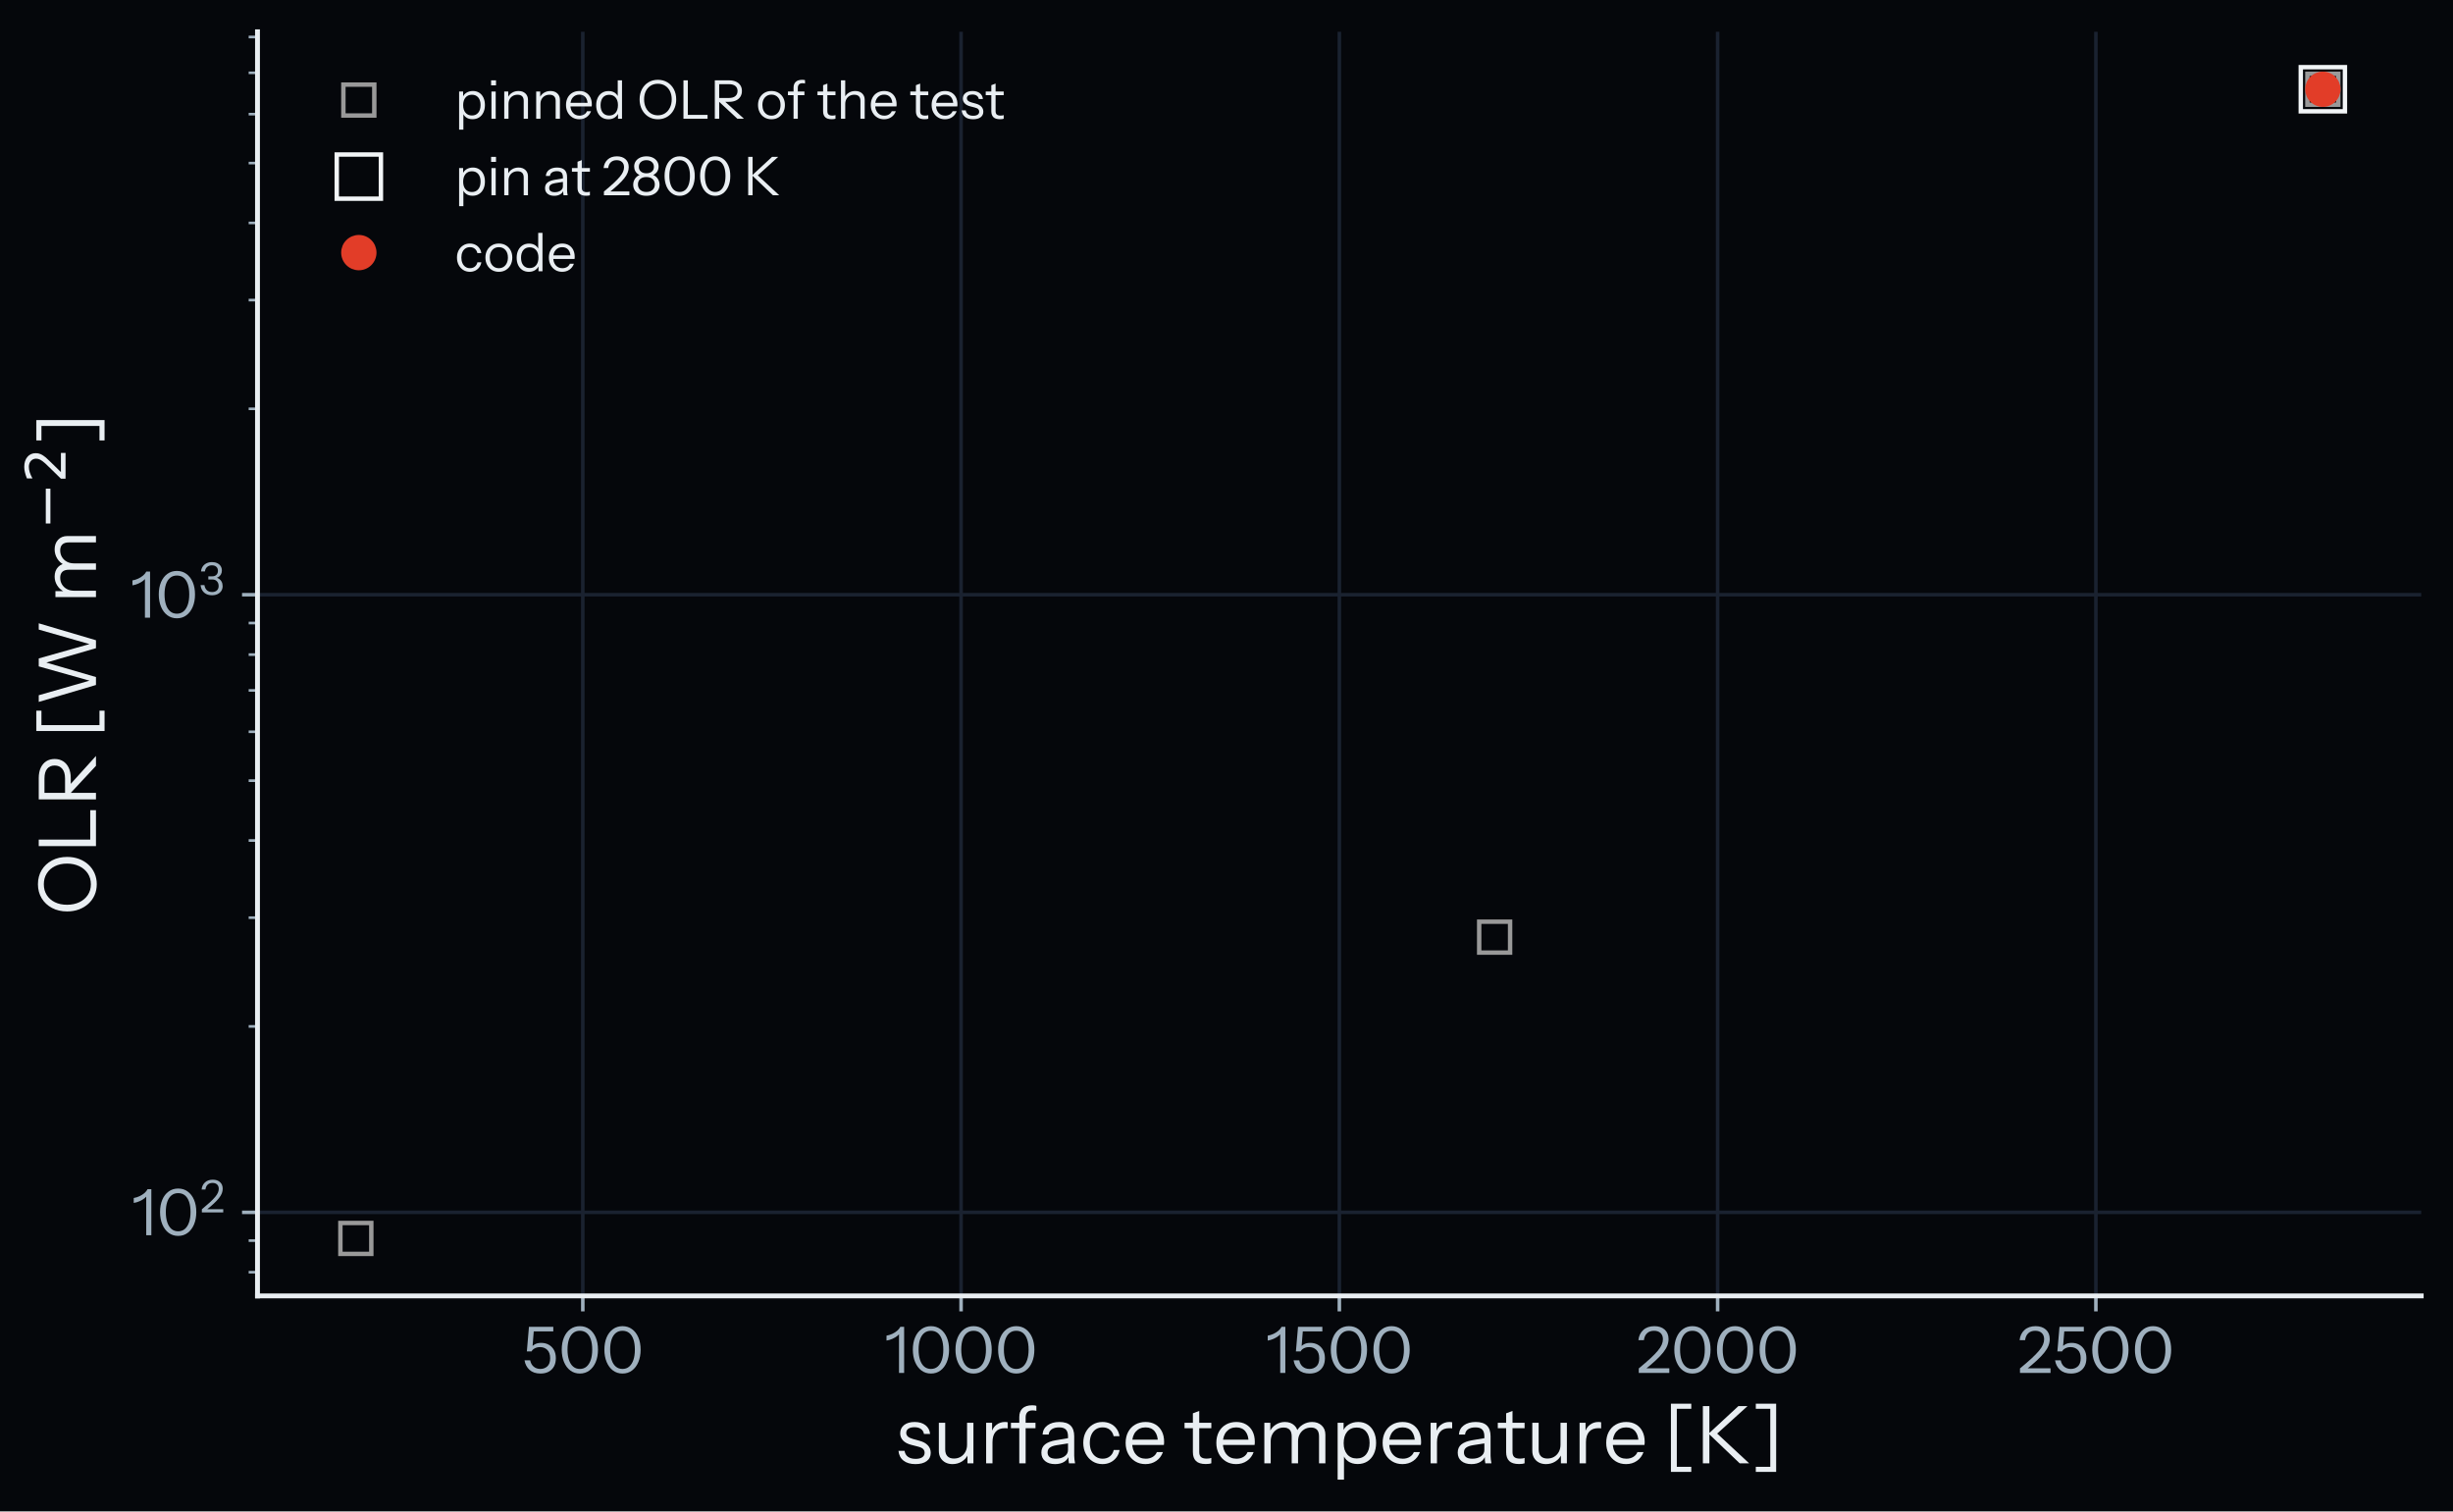
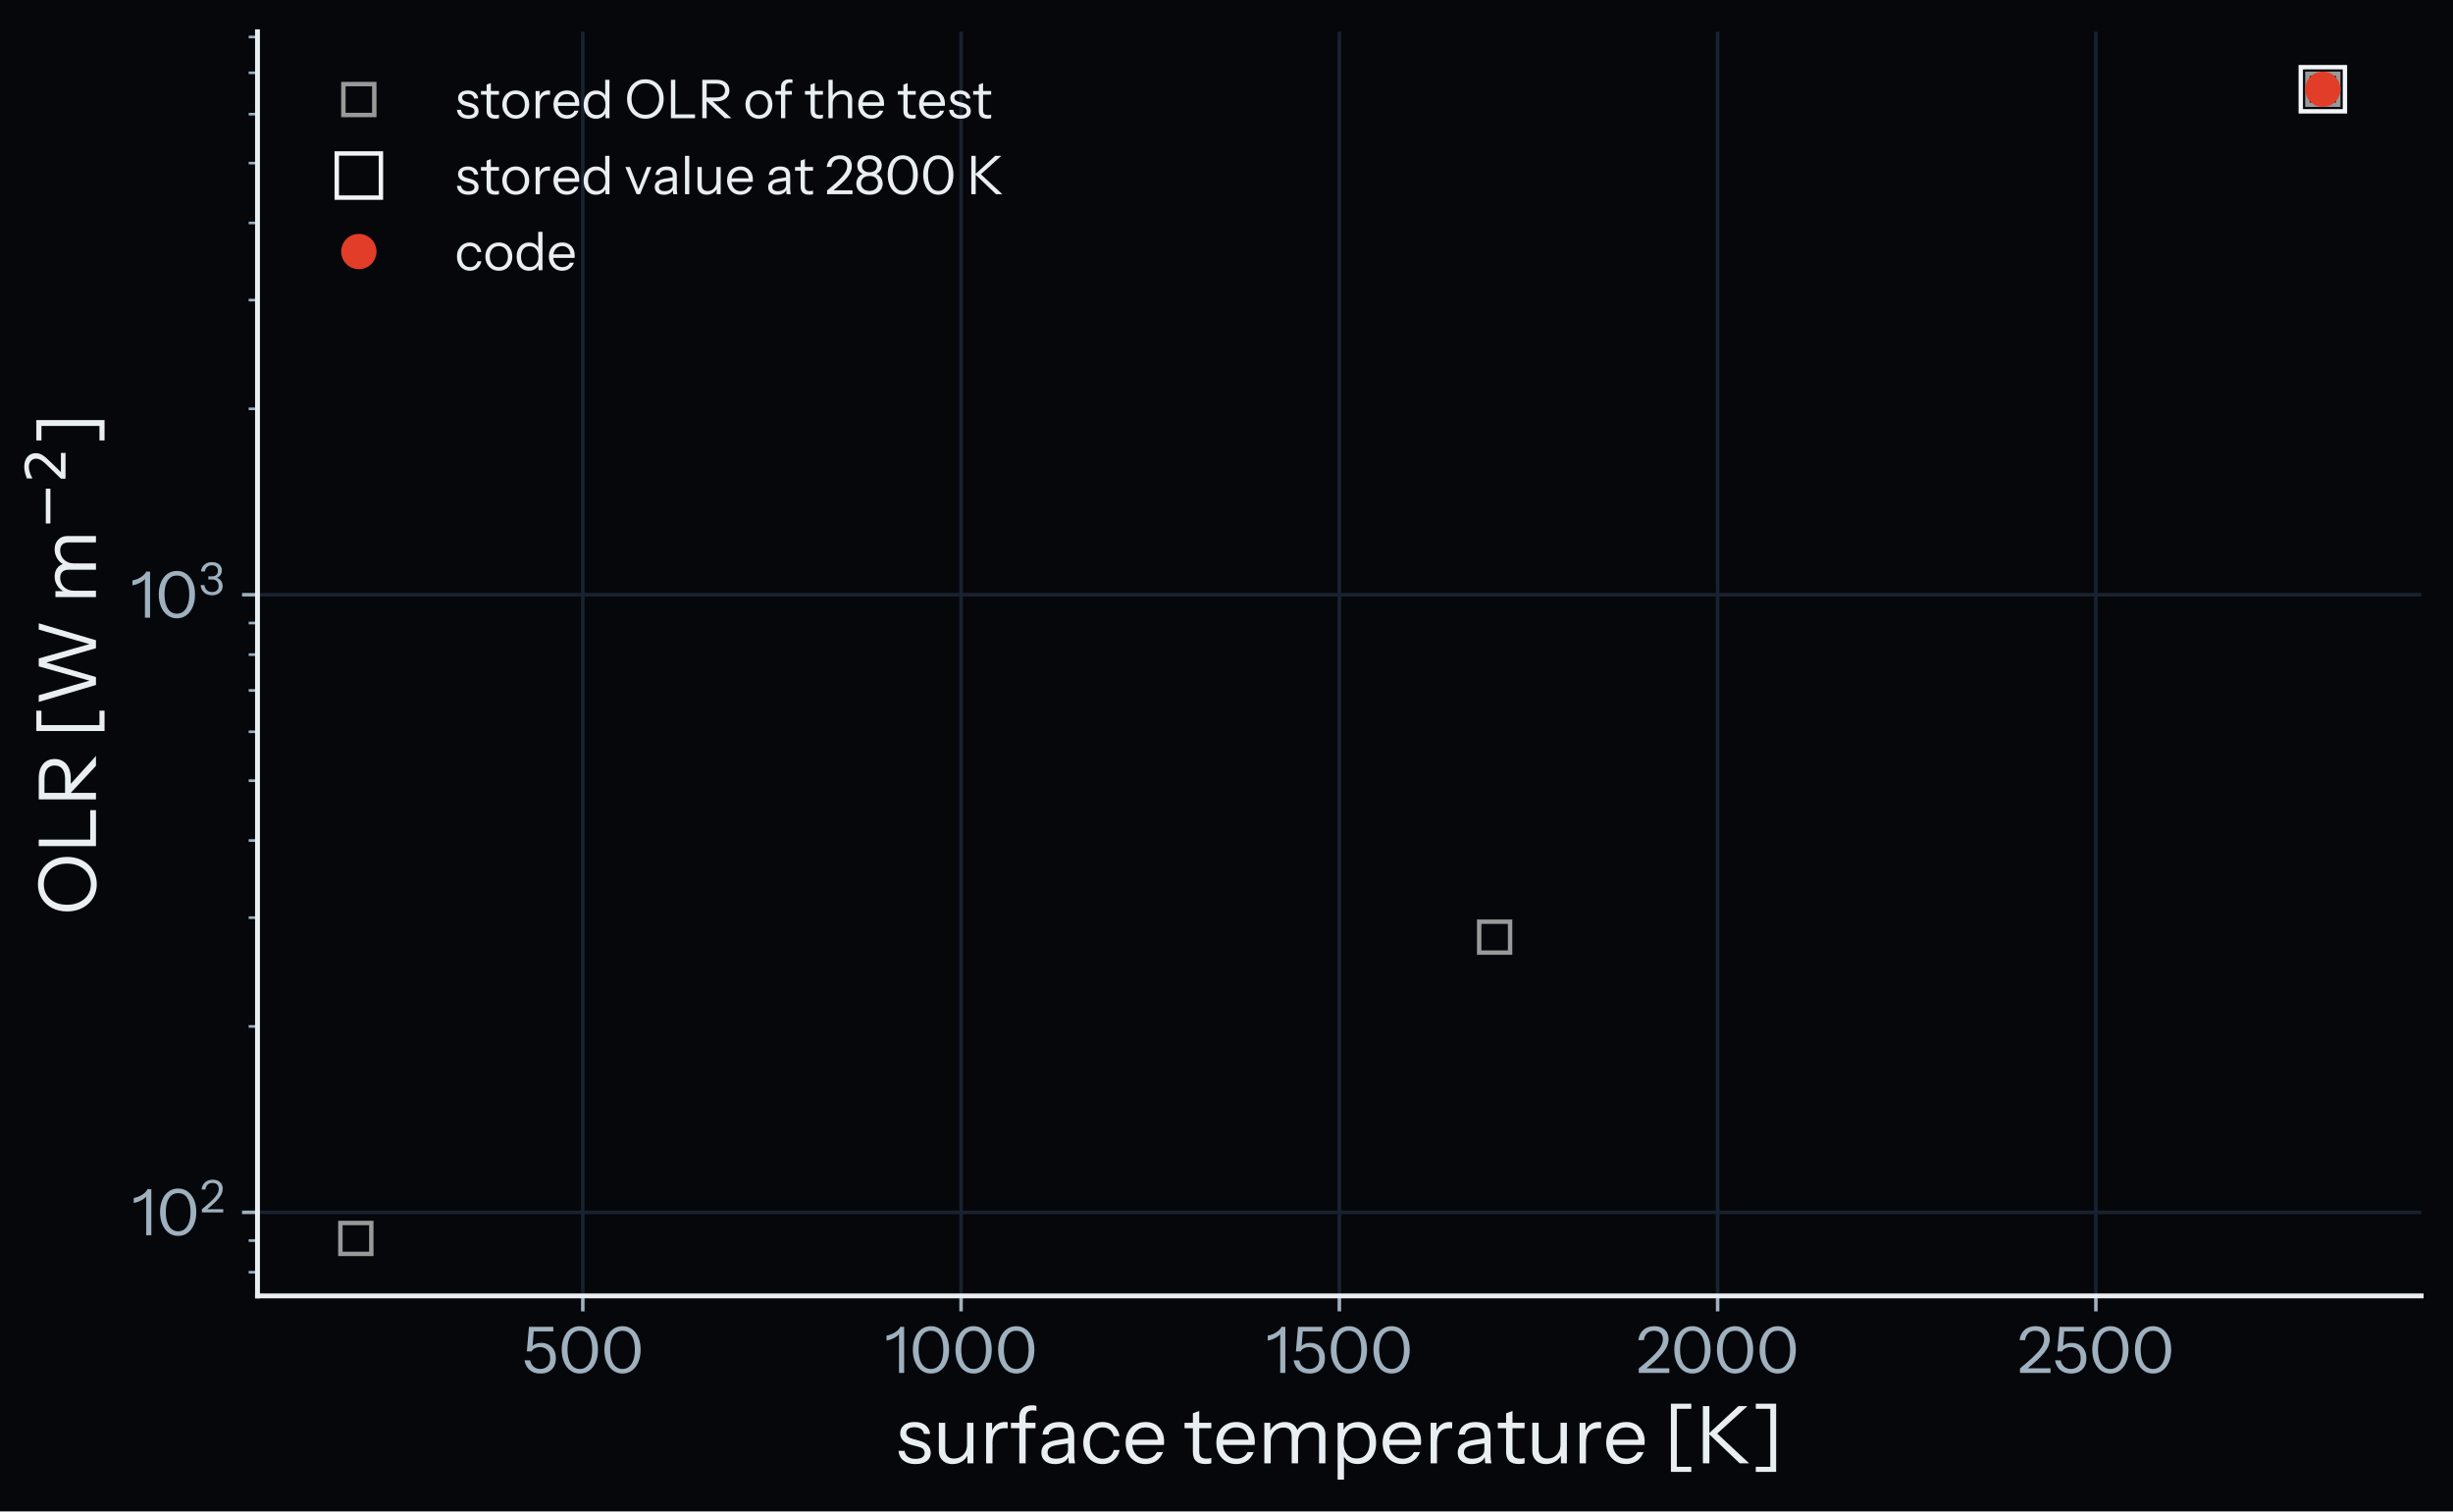
<svg xmlns="http://www.w3.org/2000/svg" xmlns:xlink="http://www.w3.org/1999/xlink" width="555.483pt" height="342.264pt" viewBox="0 0 555.483 342.264" version="1.1">
  <defs>
    <style type="text/css">*{stroke-linejoin: round; stroke-linecap: butt}</style>
  </defs>
  <g id="figure_1">
    <g id="patch_1">
      <path d="M 0 342.264  L 555.483 342.264  L 555.483 0  L 0 0  z " style="fill: #05070b" />
    </g>
    <g id="axes_1">
      <g id="patch_2">
        <path d="M 58.31 293.462  L 548.283 293.462  L 548.283 7.2  L 58.31 7.2  z " style="fill: #05070b" />
      </g>
      <g id="matplotlib.axis_1">
        <g id="xtick_1">
          <g id="line2d_1">
            <path d="M 131.977 293.462  L 131.977 7.2  " clip-path="url(#p3e7d38da73)" style="fill: none; stroke: #1a2230; stroke-width: 0.8; stroke-linecap: square" />
          </g>
          <g id="line2d_2">
            <defs>
              <path id="m2e974000b8" d="M 0 0  L 0 3.5  " style="stroke: #9fb0be; stroke-width: 0.8" />
            </defs>
            <g>
              <use xlink:href="#m2e974000b8" x="131.977" y="293.462" style="fill: #9fb0be; stroke: #9fb0be; stroke-width: 0.8" />
            </g>
          </g>
          <g id="text_1">
            <g style="fill: #9fb0be" transform="translate(118.1592 310.9018) scale(0.145 -0.145)">
              <defs>
                <path id="InstrumentSans-Regular-35" d="M 1869 -64  Q 1184 -64 774 304  Q 365 672 275 1261  L 838 1261  Q 922 845 1194 621  Q 1466 397 1856 397  Q 2266 397 2550 653  Q 2835 909 2835 1466  Q 2835 2022 2550 2300  Q 2266 2579 1830 2579  Q 1517 2579 1286 2451  Q 1056 2323 979 2150  L 506 2150  L 717 4608  L 3149 4608  L 3149 4147  L 1030 4147  L 1210 4339  L 1062 2483  L 941 2528  Q 1056 2720 1312 2861  Q 1568 3002 1939 3002  Q 2368 3002 2697 2816  Q 3027 2630 3216 2288  Q 3405 1946 3405 1466  Q 3405 986 3216 643  Q 3027 301 2684 118  Q 2342 -64 1869 -64  z " transform="scale(0.015625)" />
                <path id="InstrumentSans-Regular-30" d="M 2131 -64  Q 1587 -64 1180 240  Q 774 544 547 1085  Q 320 1626 320 2323  Q 320 3021 544 3549  Q 768 4077 1177 4374  Q 1587 4672 2131 4672  Q 2675 4672 3081 4374  Q 3488 4077 3715 3549  Q 3942 3021 3942 2323  Q 3942 1619 3715 1081  Q 3488 544 3081 240  Q 2675 -64 2131 -64  z M 2131 397  Q 2522 397 2797 630  Q 3072 864 3219 1296  Q 3366 1728 3366 2330  Q 3366 2925 3222 3347  Q 3078 3770 2803 3990  Q 2528 4211 2131 4211  Q 1734 4211 1459 3987  Q 1184 3763 1040 3344  Q 896 2925 896 2330  Q 896 1728 1043 1293  Q 1190 858 1465 627  Q 1741 397 2131 397  z " transform="scale(0.015625)" />
              </defs>
              <use xlink:href="#InstrumentSans-Regular-35" />
              <use xlink:href="#InstrumentSans-Regular-30" transform="translate(57.39999 0)" />
              <use xlink:href="#InstrumentSans-Regular-30" transform="translate(124 0)" />
            </g>
          </g>
        </g>
        <g id="xtick_2">
          <g id="line2d_3">
            <path d="M 217.637 293.462  L 217.637 7.2  " clip-path="url(#p3e7d38da73)" style="fill: none; stroke: #1a2230; stroke-width: 0.8; stroke-linecap: square" />
          </g>
          <g id="line2d_4">
            <g>
              <use xlink:href="#m2e974000b8" x="217.637" y="293.462" style="fill: #9fb0be; stroke: #9fb0be; stroke-width: 0.8" />
            </g>
          </g>
          <g id="text_2">
            <g style="fill: #9fb0be" transform="translate(200.3184 310.9018) scale(0.145 -0.145)">
              <defs>
                <path id="InstrumentSans-Regular-31" d="M 1440 0  L 1440 4083  L 1574 4051  Q 1498 3878 1280 3705  Q 1062 3533 777 3405  Q 493 3277 192 3232  L 192 3725  Q 493 3776 768 3904  Q 1043 4032 1257 4214  Q 1472 4397 1574 4608  L 1952 4608  L 1952 0  L 1440 0  z " transform="scale(0.015625)" />
              </defs>
              <use xlink:href="#InstrumentSans-Regular-31" />
              <use xlink:href="#InstrumentSans-Regular-30" transform="translate(39.09999 0)" />
              <use xlink:href="#InstrumentSans-Regular-30" transform="translate(105.7 0)" />
              <use xlink:href="#InstrumentSans-Regular-30" transform="translate(172.3 0)" />
            </g>
          </g>
        </g>
        <g id="xtick_3">
          <g id="line2d_5">
            <path d="M 303.296 293.462  L 303.296 7.2  " clip-path="url(#p3e7d38da73)" style="fill: none; stroke: #1a2230; stroke-width: 0.8; stroke-linecap: square" />
          </g>
          <g id="line2d_6">
            <g>
              <use xlink:href="#m2e974000b8" x="303.296" y="293.462" style="fill: #9fb0be; stroke: #9fb0be; stroke-width: 0.8" />
            </g>
          </g>
          <g id="text_3">
            <g style="fill: #9fb0be" transform="translate(286.644 310.9018) scale(0.145 -0.145)">
              <use xlink:href="#InstrumentSans-Regular-31" />
              <use xlink:href="#InstrumentSans-Regular-35" transform="translate(39.09999 0)" />
              <use xlink:href="#InstrumentSans-Regular-30" transform="translate(96.49998 0)" />
              <use xlink:href="#InstrumentSans-Regular-30" transform="translate(163.1 0)" />
            </g>
          </g>
        </g>
        <g id="xtick_4">
          <g id="line2d_7">
            <path d="M 388.956 293.462  L 388.956 7.2  " clip-path="url(#p3e7d38da73)" style="fill: none; stroke: #1a2230; stroke-width: 0.8; stroke-linecap: square" />
          </g>
          <g id="line2d_8">
            <g>
              <use xlink:href="#m2e974000b8" x="388.956" y="293.462" style="fill: #9fb0be; stroke: #9fb0be; stroke-width: 0.8" />
            </g>
          </g>
          <g id="text_4">
            <g style="fill: #9fb0be" transform="translate(370.5205 310.9018) scale(0.145 -0.145)">
              <defs>
                <path id="InstrumentSans-Regular-32" d="M 256 0  L 256 448  Q 947 1018 1411 1446  Q 1875 1875 2153 2208  Q 2432 2541 2550 2819  Q 2669 3098 2669 3366  Q 2669 3763 2432 3987  Q 2195 4211 1779 4211  Q 1350 4211 1088 3968  Q 826 3725 768 3270  L 218 3270  Q 282 3898 701 4285  Q 1120 4672 1818 4672  Q 2464 4672 2848 4326  Q 3232 3981 3232 3379  Q 3232 3053 3107 2726  Q 2982 2400 2697 2041  Q 2413 1683 1949 1251  Q 1485 819 800 275  L 678 461  L 3309 461  L 3309 0  L 256 0  z " transform="scale(0.015625)" />
              </defs>
              <use xlink:href="#InstrumentSans-Regular-32" />
              <use xlink:href="#InstrumentSans-Regular-30" transform="translate(54.49999 0)" />
              <use xlink:href="#InstrumentSans-Regular-30" transform="translate(121.1 0)" />
              <use xlink:href="#InstrumentSans-Regular-30" transform="translate(187.7 0)" />
            </g>
          </g>
        </g>
        <g id="xtick_5">
          <g id="line2d_9">
            <path d="M 474.615 293.462  L 474.615 7.2  " clip-path="url(#p3e7d38da73)" style="fill: none; stroke: #1a2230; stroke-width: 0.8; stroke-linecap: square" />
          </g>
          <g id="line2d_10">
            <g>
              <use xlink:href="#m2e974000b8" x="474.615" y="293.462" style="fill: #9fb0be; stroke: #9fb0be; stroke-width: 0.8" />
            </g>
          </g>
          <g id="text_5">
            <g style="fill: #9fb0be" transform="translate(456.8462 310.9018) scale(0.145 -0.145)">
              <use xlink:href="#InstrumentSans-Regular-32" />
              <use xlink:href="#InstrumentSans-Regular-35" transform="translate(54.49999 0)" />
              <use xlink:href="#InstrumentSans-Regular-30" transform="translate(111.9 0)" />
              <use xlink:href="#InstrumentSans-Regular-30" transform="translate(178.5 0)" />
            </g>
          </g>
        </g>
        <g id="text_6">
          <g style="fill: #e9eef2" transform="translate(202.7551 331.3743) scale(0.18 -0.18)">
            <defs>
              <path id="InstrumentSans-Regular-73" d="M 1619 -64  Q 1018 -64 659 214  Q 301 493 250 1005  L 742 1005  Q 787 691 1017 524  Q 1248 358 1632 358  Q 1971 358 2163 486  Q 2355 614 2355 851  Q 2355 1018 2246 1142  Q 2138 1267 1811 1350  L 1286 1485  Q 838 1600 614 1840  Q 390 2080 390 2413  Q 390 2835 704 3081  Q 1018 3328 1555 3328  Q 2086 3328 2419 3072  Q 2752 2816 2797 2362  L 2304 2362  Q 2259 2624 2060 2765  Q 1862 2906 1536 2906  Q 1222 2906 1049 2787  Q 877 2669 877 2451  Q 877 2285 1001 2163  Q 1126 2042 1421 1958  L 1933 1818  Q 2387 1696 2617 1446  Q 2848 1197 2848 845  Q 2848 416 2521 176  Q 2195 -64 1619 -64  z " transform="scale(0.015625)" />
              <path id="InstrumentSans-Regular-75" d="M 1574 -64  Q 1254 -64 1004 67  Q 755 198 614 438  Q 474 678 474 992  L 474 3264  L 986 3264  L 986 1126  Q 986 755 1168 569  Q 1350 384 1690 384  Q 1997 384 2233 525  Q 2470 666 2608 918  Q 2746 1171 2746 1498  L 2829 723  Q 2669 358 2329 147  Q 1990 -64 1574 -64  z M 2778 0  L 2778 768  L 2746 768  L 2746 3264  L 3258 3264  L 3258 0  L 2778 0  z " transform="scale(0.015625)" />
              <path id="InstrumentSans-Regular-72" d="M 512 0  L 512 3264  L 992 3264  L 992 2432  L 1024 2432  L 1024 0  L 512 0  z M 1024 1702  L 941 2477  Q 1056 2893 1350 3110  Q 1645 3328 2029 3328  Q 2189 3328 2246 3302  L 2246 2810  Q 2214 2822 2156 2825  Q 2099 2829 2016 2829  Q 1530 2829 1277 2537  Q 1024 2246 1024 1702  z " transform="scale(0.015625)" />
              <path id="InstrumentSans-Regular-66" d="M 781 0  L 781 3725  Q 781 4173 1040 4422  Q 1299 4672 1830 4672  Q 1958 4672 2032 4659  Q 2106 4646 2157 4627  L 2157 4224  Q 2112 4237 2032 4249  Q 1952 4262 1862 4262  Q 1568 4262 1430 4115  Q 1293 3968 1293 3699  L 1293 0  L 781 0  z M 109 2829  L 109 3264  L 2086 3264  L 2086 2829  L 109 2829  z " transform="scale(0.015625)" />
              <path id="InstrumentSans-Regular-61" d="M 2515 0  Q 2490 109 2480 249  Q 2470 390 2470 608  L 2438 608  L 2438 2170  Q 2438 2541 2268 2717  Q 2099 2893 1722 2893  Q 1350 2893 1129 2742  Q 909 2592 883 2317  L 390 2317  Q 422 2790 787 3059  Q 1152 3328 1741 3328  Q 2349 3328 2643 3040  Q 2938 2752 2938 2176  L 2938 608  Q 2938 467 2957 316  Q 2976 166 3008 0  L 2515 0  z M 1395 -64  Q 890 -64 592 182  Q 294 429 294 858  Q 294 1286 588 1523  Q 883 1760 1446 1856  L 2586 2048  L 2586 1626  L 1523 1459  Q 1165 1402 979 1267  Q 794 1133 794 877  Q 794 627 963 499  Q 1133 371 1466 371  Q 1894 371 2166 566  Q 2438 762 2438 1075  L 2522 621  Q 2419 294 2121 115  Q 1824 -64 1395 -64  z " transform="scale(0.015625)" />
              <path id="InstrumentSans-Regular-63" d="M 1805 -64  Q 1357 -64 1008 157  Q 659 378 457 765  Q 256 1152 256 1645  Q 256 2138 457 2515  Q 659 2893 1008 3110  Q 1357 3328 1798 3328  Q 2163 3328 2454 3187  Q 2746 3046 2934 2787  Q 3123 2528 3174 2182  L 2701 2182  Q 2637 2496 2406 2694  Q 2176 2893 1811 2893  Q 1498 2893 1267 2739  Q 1037 2586 909 2304  Q 781 2022 781 1645  Q 781 1267 909 979  Q 1037 691 1270 531  Q 1504 371 1818 371  Q 2170 371 2406 566  Q 2643 762 2707 1075  L 3181 1075  Q 3123 736 2928 477  Q 2733 218 2445 77  Q 2157 -64 1805 -64  z " transform="scale(0.015625)" />
              <path id="InstrumentSans-Regular-65" d="M 1850 -64  Q 1382 -64 1024 157  Q 666 378 461 762  Q 256 1146 256 1645  Q 256 2144 457 2525  Q 659 2906 1024 3117  Q 1389 3328 1862 3328  Q 2317 3328 2653 3129  Q 2989 2931 3171 2572  Q 3354 2214 3354 1728  Q 3354 1664 3350 1606  Q 3347 1549 3334 1478  L 640 1478  L 640 1907  L 3021 1907  L 2854 1670  Q 2854 2259 2595 2576  Q 2336 2893 1862 2893  Q 1376 2893 1078 2557  Q 781 2221 781 1651  Q 781 1069 1078 720  Q 1376 371 1875 371  Q 2189 371 2425 508  Q 2662 646 2771 902  L 3258 902  Q 3098 454 2723 195  Q 2349 -64 1850 -64  z " transform="scale(0.015625)" />
              <path id="InstrumentSans-Regular-20" transform="scale(0.015625)" />
              <path id="InstrumentSans-Regular-74" d="M 1818 -58  Q 1274 -58 1027 188  Q 781 435 781 902  L 781 4026  L 1293 4218  L 1293 909  Q 1293 634 1433 506  Q 1574 378 1894 378  Q 2022 378 2115 394  Q 2208 410 2266 435  L 2266 0  Q 2202 -26 2083 -42  Q 1965 -58 1818 -58  z M 109 2829  L 109 3264  L 2266 3264  L 2266 2829  L 109 2829  z " transform="scale(0.015625)" />
              <path id="InstrumentSans-Regular-6d" d="M 512 0  L 512 3264  L 992 3264  L 992 2496  L 1024 2496  L 1024 0  L 512 0  z M 2714 0  L 2714 2163  Q 2714 2534 2547 2707  Q 2381 2880 2067 2880  Q 1773 2880 1536 2739  Q 1299 2598 1161 2348  Q 1024 2099 1024 1766  L 941 2541  Q 1107 2906 1440 3117  Q 1773 3328 2163 3328  Q 2637 3328 2931 3049  Q 3226 2771 3226 2298  L 3226 0  L 2714 0  z M 4915 0  L 4915 2163  Q 4915 2534 4748 2707  Q 4582 2880 4269 2880  Q 3974 2880 3737 2739  Q 3501 2598 3363 2348  Q 3226 2099 3226 1766  L 3098 2541  Q 3264 2906 3609 3117  Q 3955 3328 4352 3328  Q 4826 3328 5126 3049  Q 5427 2771 5427 2298  L 5427 0  L 4915 0  z " transform="scale(0.015625)" />
              <path id="InstrumentSans-Regular-70" d="M 2125 -58  Q 1664 -58 1350 166  Q 1037 390 922 800  L 1024 813  L 1024 -1312  L 512 -1312  L 512 3264  L 992 3264  L 992 2502  L 922 2522  Q 1043 2899 1382 3113  Q 1722 3328 2170 3328  Q 2605 3328 2928 3117  Q 3251 2906 3430 2528  Q 3610 2150 3610 1645  Q 3610 1133 3424 749  Q 3238 365 2905 153  Q 2573 -58 2125 -58  z M 2048 390  Q 2534 390 2809 726  Q 3085 1062 3085 1645  Q 3085 2221 2809 2550  Q 2534 2880 2048 2880  Q 1562 2880 1280 2544  Q 998 2208 998 1626  Q 998 1056 1280 723  Q 1562 390 2048 390  z " transform="scale(0.015625)" />
              <path id="InstrumentSans-Regular-5b" d="M 576 -691  L 576 4800  L 2214 4800  L 2214 4390  L 1050 4390  L 1050 -282  L 2214 -282  L 2214 -691  L 576 -691  z " transform="scale(0.015625)" />
              <path id="InstrumentSans-Regular-4b" d="M 550 0  L 550 4608  L 1075 4608  L 1075 0  L 550 0  z M 1018 2394  L 3411 4608  L 4147 4608  L 1702 2394  L 1018 2394  z M 3514 0  L 1005 2394  L 1702 2394  L 4275 0  L 3514 0  z " transform="scale(0.015625)" />
              <path id="InstrumentSans-Regular-5d" d="M 2022 4800  L 2022 -691  L 384 -691  L 384 -282  L 1549 -282  L 1549 4390  L 384 4390  L 384 4800  L 2022 4800  z " transform="scale(0.015625)" />
            </defs>
            <use xlink:href="#InstrumentSans-Regular-73" />
            <use xlink:href="#InstrumentSans-Regular-75" transform="translate(47.29999 0)" />
            <use xlink:href="#InstrumentSans-Regular-72" transform="translate(106.2 0)" />
            <use xlink:href="#InstrumentSans-Regular-66" transform="translate(143.7 0)" />
            <use xlink:href="#InstrumentSans-Regular-61" transform="translate(179.1 0)" />
            <use xlink:href="#InstrumentSans-Regular-63" transform="translate(232.3999 0)" />
            <use xlink:href="#InstrumentSans-Regular-65" transform="translate(285.6999 0)" />
            <use xlink:href="#InstrumentSans-Regular-20" transform="translate(342.0999 0)" />
            <use xlink:href="#InstrumentSans-Regular-74" transform="translate(362.0999 0)" />
            <use xlink:href="#InstrumentSans-Regular-65" transform="translate(399.7999 0)" />
            <use xlink:href="#InstrumentSans-Regular-6d" transform="translate(456.1999 0)" />
            <use xlink:href="#InstrumentSans-Regular-70" transform="translate(548.3999 0)" />
            <use xlink:href="#InstrumentSans-Regular-65" transform="translate(608.9999 0)" />
            <use xlink:href="#InstrumentSans-Regular-72" transform="translate(665.3999 0)" />
            <use xlink:href="#InstrumentSans-Regular-61" transform="translate(702.8999 0)" />
            <use xlink:href="#InstrumentSans-Regular-74" transform="translate(756.1998 0)" />
            <use xlink:href="#InstrumentSans-Regular-75" transform="translate(793.8998 0)" />
            <use xlink:href="#InstrumentSans-Regular-72" transform="translate(852.7998 0)" />
            <use xlink:href="#InstrumentSans-Regular-65" transform="translate(890.2998 0)" />
            <use xlink:href="#InstrumentSans-Regular-20" transform="translate(946.6998 0)" />
            <use xlink:href="#InstrumentSans-Regular-5b" transform="translate(966.6998 0)" />
            <use xlink:href="#InstrumentSans-Regular-4b" transform="translate(1007.3 0)" />
            <use xlink:href="#InstrumentSans-Regular-5d" transform="translate(1076.5 0)" />
          </g>
        </g>
      </g>
      <g id="matplotlib.axis_2">
        <g id="ytick_1">
          <g id="line2d_11">
            <path d="M 58.31 274.542  L 548.283 274.542  " clip-path="url(#p3e7d38da73)" style="fill: none; stroke: #1a2230; stroke-width: 0.8; stroke-linecap: square" />
          </g>
          <g id="line2d_12">
            <defs>
              <path id="m2f46859ac6" d="M 0 0  L -3.5 0  " style="stroke: #9fb0be; stroke-width: 0.8" />
            </defs>
            <g>
              <use xlink:href="#m2f46859ac6" x="58.31" y="274.542" style="fill: #9fb0be; stroke: #9fb0be; stroke-width: 0.8" />
            </g>
          </g>
          <g id="text_7">
            <g style="fill: #9fb0be" transform="translate(29.85 279.7619) scale(0.145 -0.145)">
              <use xlink:href="#InstrumentSans-Regular-31" transform="translate(0 0.2)" />
              <use xlink:href="#InstrumentSans-Regular-30" transform="translate(39.09999 0.2)" />
              <use xlink:href="#InstrumentSans-Regular-32" transform="translate(106.5925 35.9) scale(0.7)" />
            </g>
          </g>
        </g>
        <g id="ytick_2">
          <g id="line2d_13">
            <path d="M 58.31 134.683  L 548.283 134.683  " clip-path="url(#p3e7d38da73)" style="fill: none; stroke: #1a2230; stroke-width: 0.8; stroke-linecap: square" />
          </g>
          <g id="line2d_14">
            <g>
              <use xlink:href="#m2f46859ac6" x="58.31" y="134.683" style="fill: #9fb0be; stroke: #9fb0be; stroke-width: 0.8" />
            </g>
          </g>
          <g id="text_8">
            <g style="fill: #9fb0be" transform="translate(29.56 139.9031) scale(0.145 -0.145)">
              <defs>
                <path id="InstrumentSans-Regular-33" d="M 1894 -64  Q 1434 -64 1085 105  Q 736 275 521 601  Q 307 928 256 1389  L 806 1389  Q 877 909 1158 653  Q 1440 397 1901 397  Q 2336 397 2585 627  Q 2835 858 2835 1254  Q 2835 1670 2592 1929  Q 2349 2189 1939 2189  L 1363 2189  L 1363 2637  L 1920 2637  Q 2291 2637 2512 2851  Q 2733 3066 2733 3424  Q 2733 3802 2499 4006  Q 2266 4211 1869 4211  Q 1478 4211 1203 3984  Q 928 3757 877 3334  L 320 3334  Q 358 3744 563 4041  Q 768 4339 1110 4505  Q 1453 4672 1882 4672  Q 2298 4672 2618 4525  Q 2938 4378 3117 4106  Q 3296 3834 3296 3469  Q 3296 3142 3149 2892  Q 3002 2643 2749 2502  Q 2496 2362 2170 2362  L 2131 2496  Q 2522 2496 2806 2333  Q 3091 2170 3248 1888  Q 3405 1606 3405 1235  Q 3405 851 3213 556  Q 3021 262 2681 99  Q 2342 -64 1894 -64  z " transform="scale(0.015625)" />
              </defs>
              <use xlink:href="#InstrumentSans-Regular-31" transform="translate(0 0.2)" />
              <use xlink:href="#InstrumentSans-Regular-30" transform="translate(39.09999 0.2)" />
              <use xlink:href="#InstrumentSans-Regular-33" transform="translate(106.5925 35.9) scale(0.7)" />
            </g>
          </g>
        </g>
        <g id="ytick_3">
          <g id="line2d_15">
            <defs>
              <path id="m2263e3c42a" d="M 0 0  L -2 0  " style="stroke: #9fb0be; stroke-width: 0.6" />
            </defs>
            <g>
              <use xlink:href="#m2263e3c42a" x="58.31" y="288.096" style="fill: #9fb0be; stroke: #9fb0be; stroke-width: 0.6" />
            </g>
          </g>
        </g>
        <g id="ytick_4">
          <g id="line2d_16">
            <g>
              <use xlink:href="#m2263e3c42a" x="58.31" y="280.942" style="fill: #9fb0be; stroke: #9fb0be; stroke-width: 0.6" />
            </g>
          </g>
        </g>
        <g id="ytick_5">
          <g id="line2d_17">
            <g>
              <use xlink:href="#m2263e3c42a" x="58.31" y="232.44" style="fill: #9fb0be; stroke: #9fb0be; stroke-width: 0.6" />
            </g>
          </g>
        </g>
        <g id="ytick_6">
          <g id="line2d_18">
            <g>
              <use xlink:href="#m2263e3c42a" x="58.31" y="207.812" style="fill: #9fb0be; stroke: #9fb0be; stroke-width: 0.6" />
            </g>
          </g>
        </g>
        <g id="ytick_7">
          <g id="line2d_19">
            <g>
              <use xlink:href="#m2263e3c42a" x="58.31" y="190.339" style="fill: #9fb0be; stroke: #9fb0be; stroke-width: 0.6" />
            </g>
          </g>
        </g>
        <g id="ytick_8">
          <g id="line2d_20">
            <g>
              <use xlink:href="#m2263e3c42a" x="58.31" y="176.785" style="fill: #9fb0be; stroke: #9fb0be; stroke-width: 0.6" />
            </g>
          </g>
        </g>
        <g id="ytick_9">
          <g id="line2d_21">
            <g>
              <use xlink:href="#m2263e3c42a" x="58.31" y="165.711" style="fill: #9fb0be; stroke: #9fb0be; stroke-width: 0.6" />
            </g>
          </g>
        </g>
        <g id="ytick_10">
          <g id="line2d_22">
            <g>
              <use xlink:href="#m2263e3c42a" x="58.31" y="156.347" style="fill: #9fb0be; stroke: #9fb0be; stroke-width: 0.6" />
            </g>
          </g>
        </g>
        <g id="ytick_11">
          <g id="line2d_23">
            <g>
              <use xlink:href="#m2263e3c42a" x="58.31" y="148.237" style="fill: #9fb0be; stroke: #9fb0be; stroke-width: 0.6" />
            </g>
          </g>
        </g>
        <g id="ytick_12">
          <g id="line2d_24">
            <g>
              <use xlink:href="#m2263e3c42a" x="58.31" y="141.083" style="fill: #9fb0be; stroke: #9fb0be; stroke-width: 0.6" />
            </g>
          </g>
        </g>
        <g id="ytick_13">
          <g id="line2d_25">
            <g>
              <use xlink:href="#m2263e3c42a" x="58.31" y="92.581" style="fill: #9fb0be; stroke: #9fb0be; stroke-width: 0.6" />
            </g>
          </g>
        </g>
        <g id="ytick_14">
          <g id="line2d_26">
            <g>
              <use xlink:href="#m2263e3c42a" x="58.31" y="67.953" style="fill: #9fb0be; stroke: #9fb0be; stroke-width: 0.6" />
            </g>
          </g>
        </g>
        <g id="ytick_15">
          <g id="line2d_27">
            <g>
              <use xlink:href="#m2263e3c42a" x="58.31" y="50.48" style="fill: #9fb0be; stroke: #9fb0be; stroke-width: 0.6" />
            </g>
          </g>
        </g>
        <g id="ytick_16">
          <g id="line2d_28">
            <g>
              <use xlink:href="#m2263e3c42a" x="58.31" y="36.926" style="fill: #9fb0be; stroke: #9fb0be; stroke-width: 0.6" />
            </g>
          </g>
        </g>
        <g id="ytick_17">
          <g id="line2d_29">
            <g>
              <use xlink:href="#m2263e3c42a" x="58.31" y="25.852" style="fill: #9fb0be; stroke: #9fb0be; stroke-width: 0.6" />
            </g>
          </g>
        </g>
        <g id="ytick_18">
          <g id="line2d_30">
            <g>
              <use xlink:href="#m2263e3c42a" x="58.31" y="16.489" style="fill: #9fb0be; stroke: #9fb0be; stroke-width: 0.6" />
            </g>
          </g>
        </g>
        <g id="ytick_19">
          <g id="line2d_31">
            <g>
              <use xlink:href="#m2263e3c42a" x="58.31" y="8.378" style="fill: #9fb0be; stroke: #9fb0be; stroke-width: 0.6" />
            </g>
          </g>
        </g>
        <g id="text_9">
          <g style="fill: #e9eef2" transform="translate(21.87 207.3009) rotate(-90) scale(0.18 -0.18)">
            <defs>
              <path id="InstrumentSans-Regular-4f" d="M 2515 -64  Q 2035 -64 1635 112  Q 1235 288 940 611  Q 646 934 483 1369  Q 320 1805 320 2323  Q 320 3008 601 3539  Q 883 4070 1379 4371  Q 1875 4672 2509 4672  Q 3155 4672 3651 4371  Q 4147 4070 4428 3539  Q 4710 3008 4710 2317  Q 4710 1798 4547 1363  Q 4384 928 4089 608  Q 3795 288 3392 112  Q 2989 -64 2515 -64  z M 2509 410  Q 3002 410 3376 656  Q 3750 902 3961 1337  Q 4173 1773 4173 2330  Q 4173 2880 3965 3302  Q 3757 3725 3382 3961  Q 3008 4198 2509 4198  Q 2010 4198 1638 3961  Q 1267 3725 1062 3305  Q 858 2886 858 2330  Q 858 1766 1066 1334  Q 1274 902 1645 656  Q 2016 410 2509 410  z " transform="scale(0.015625)" />
              <path id="InstrumentSans-Regular-4c" d="M 550 0  L 550 4608  L 1075 4608  L 1075 0  L 550 0  z M 819 0  L 819 461  L 3443 461  L 3443 0  L 819 0  z " transform="scale(0.015625)" />
              <path id="InstrumentSans-Regular-52" d="M 550 0  L 550 4608  L 2253 4608  Q 2746 4608 3091 4448  Q 3437 4288 3619 4003  Q 3802 3718 3802 3328  Q 3802 2938 3619 2646  Q 3437 2355 3091 2192  Q 2746 2029 2253 2029  L 934 2029  L 934 2490  L 2234 2490  Q 2746 2490 3011 2714  Q 3277 2938 3277 3328  Q 3277 3712 3014 3929  Q 2752 4147 2234 4147  L 1075 4147  L 1075 0  L 550 0  z M 3251 0  L 800 2285  L 1517 2285  L 4045 0  L 3251 0  z " transform="scale(0.015625)" />
              <path id="InstrumentSans-Regular-57" d="M 1683 0  L 320 4608  L 858 4608  L 2080 352  L 1984 352  L 3181 4608  L 3821 4608  L 5024 352  L 4928 352  L 6144 4608  L 6650 4608  L 5286 0  L 4646 0  L 3450 4128  L 3526 4128  L 2323 0  L 1683 0  z " transform="scale(0.015625)" />
              <path id="DejaVuSans-2212" d="M 678 2272  L 4684 2272  L 4684 1741  L 678 1741  L 678 2272  z " transform="scale(0.015625)" />
              <path id="DejaVuSans-32" d="M 1228 531  L 3431 531  L 3431 0  L 469 0  L 469 531  Q 828 903 1448 1529  Q 2069 2156 2228 2338  Q 2531 2678 2651 2914  Q 2772 3150 2772 3378  Q 2772 3750 2511 3984  Q 2250 4219 1831 4219  Q 1534 4219 1204 4116  Q 875 4013 500 3803  L 500 4441  Q 881 4594 1212 4672  Q 1544 4750 1819 4750  Q 2544 4750 2975 4387  Q 3406 4025 3406 3419  Q 3406 3131 3298 2873  Q 3191 2616 2906 2266  Q 2828 2175 2409 1742  Q 1991 1309 1228 531  z " transform="scale(0.015625)" />
            </defs>
            <use xlink:href="#InstrumentSans-Regular-4f" transform="translate(0 0.765625)" />
            <use xlink:href="#InstrumentSans-Regular-4c" transform="translate(78.59999 0.765625)" />
            <use xlink:href="#InstrumentSans-Regular-52" transform="translate(137.4 0.765625)" />
            <use xlink:href="#InstrumentSans-Regular-20" transform="translate(203 0.765625)" />
            <use xlink:href="#InstrumentSans-Regular-5b" transform="translate(223 0.765625)" />
            <use xlink:href="#InstrumentSans-Regular-57" transform="translate(263.5999 0.765625)" />
            <use xlink:href="#InstrumentSans-Regular-20" transform="translate(372.4999 0.765625)" />
            <use xlink:href="#InstrumentSans-Regular-6d" transform="translate(392.4999 0.765625)" />
            <use xlink:href="#DejaVuSans-2212" transform="translate(485.6569 39.04688) scale(0.7)" />
            <use xlink:href="#DejaVuSans-32" transform="translate(544.3093 39.04688) scale(0.7)" />
            <use xlink:href="#InstrumentSans-Regular-5d" transform="translate(591.5798 0.765625)" />
          </g>
        </g>
      </g>
      <g id="line2d_32">
        <defs>
          <path id="m652ae1bde5" d="M -3.5 3.5  L 3.5 3.5  L 3.5 -3.5  L -3.5 -3.5  z " style="stroke: #999999; stroke-linejoin: miter" />
        </defs>
        <g clip-path="url(#p3e7d38da73)">
          <use xlink:href="#m652ae1bde5" x="80.581" y="280.45" style="fill-opacity: 0; stroke: #999999; stroke-linejoin: miter" />
          <use xlink:href="#m652ae1bde5" x="338.462" y="212.222" style="fill-opacity: 0; stroke: #999999; stroke-linejoin: miter" />
          <use xlink:href="#m652ae1bde5" x="526.011" y="20.212" style="fill-opacity: 0; stroke: #999999; stroke-linejoin: miter" />
        </g>
      </g>
      <g id="line2d_33">
        <defs>
          <path id="m68c8079365" d="M -5 5  L 5 5  L 5 -5  L -5 -5  z " style="stroke: #f2f5f7; stroke-linejoin: miter" />
        </defs>
        <g clip-path="url(#p3e7d38da73)">
          <use xlink:href="#m68c8079365" x="526.011" y="20.212" style="fill-opacity: 0; stroke: #f2f5f7; stroke-linejoin: miter" />
        </g>
      </g>
      <g id="line2d_34">
        <defs>
          <path id="m21a0762dc7" d="M 0 3.5  C 0.928 3.5 1.819 3.131 2.475 2.475  C 3.131 1.819 3.5 0.928 3.5 0  C 3.5 -0.928 3.131 -1.819 2.475 -2.475  C 1.819 -3.131 0.928 -3.5 0 -3.5  C -0.928 -3.5 -1.819 -3.131 -2.475 -2.475  C -3.131 -1.819 -3.5 -0.928 -3.5 0  C -3.5 0.928 -3.131 1.819 -2.475 2.475  C -1.819 3.131 -0.928 3.5 0 3.5  z " style="stroke: #e23d28" />
        </defs>
        <g clip-path="url(#p3e7d38da73)">
          <use xlink:href="#m21a0762dc7" x="526.011" y="20.212" style="fill: #e23d28; stroke: #e23d28" />
        </g>
      </g>
      <g id="patch_3">
        <path d="M 58.31 293.462  L 58.31 7.2  " style="fill: none; stroke: #e9eef2; stroke-width: 1.1; stroke-linejoin: miter; stroke-linecap: square" />
      </g>
      <g id="patch_4">
        <path d="M 58.31 293.462  L 548.283 293.462  " style="fill: none; stroke: #e9eef2; stroke-width: 1.1; stroke-linejoin: miter; stroke-linecap: square" />
      </g>
      <g id="legend_1">
        <g id="line2d_35">
          <g>
-             <use xlink:href="#m652ae1bde5" x="81.259" y="22.66" style="fill-opacity: 0; stroke: #999999; stroke-linejoin: miter" />
+             <use xlink:href="#m652ae1bde5" x="81.259" y="22.54" style="fill-opacity: 0; stroke: #999999; stroke-linejoin: miter" />
          </g>
        </g>
        <g id="text_10">
-           <g style="fill: #e9eef2" transform="translate(103.0005 26.88796) scale(0.120785 -0.120785)">
-             <defs>
-               <path id="InstrumentSans-Regular-69" d="M 512 0  L 512 3264  L 1024 3264  L 1024 0  L 512 0  z M 472 4006  L 472 4608  L 1061 4608  L 1061 4006  L 472 4006  z " transform="scale(0.015625)" />
-               <path id="InstrumentSans-Regular-6e" d="M 512 0  L 512 3264  L 992 3264  L 992 2496  L 1024 2496  L 1024 0  L 512 0  z M 2848 0  L 2848 2138  Q 2848 2509 2662 2694  Q 2477 2880 2112 2880  Q 1792 2880 1545 2739  Q 1299 2598 1161 2348  Q 1024 2099 1024 1766  L 941 2541  Q 1107 2906 1449 3117  Q 1792 3328 2227 3328  Q 2739 3328 3049 3037  Q 3360 2746 3360 2272  L 3360 0  L 2848 0  z " transform="scale(0.015625)" />
+           <g style="fill: #e9eef2" transform="translate(103.0005 26.76717) scale(0.120785 -0.120785)">
+             <defs>
+               <path id="InstrumentSans-Regular-6f" d="M 1869 -64  Q 1389 -64 1024 160  Q 659 384 457 771  Q 256 1158 256 1645  Q 256 2138 461 2515  Q 666 2893 1027 3110  Q 1389 3328 1869 3328  Q 2355 3328 2716 3110  Q 3078 2893 3280 2515  Q 3482 2138 3482 1645  Q 3482 1158 3280 771  Q 3078 384 2716 160  Q 2355 -64 1869 -64  z M 1869 371  Q 2202 371 2445 534  Q 2688 698 2822 986  Q 2957 1274 2957 1651  Q 2957 2214 2659 2553  Q 2362 2893 1869 2893  Q 1382 2893 1081 2553  Q 781 2214 781 1651  Q 781 1274 915 986  Q 1050 698 1296 534  Q 1542 371 1869 371  z " transform="scale(0.015625)" />
              <path id="InstrumentSans-Regular-64" d="M 2886 0  L 2886 762  L 2950 742  Q 2829 371 2505 153  Q 2182 -64 1734 -64  Q 1293 -64 963 147  Q 634 358 451 736  Q 269 1114 269 1619  Q 269 2131 454 2515  Q 640 2899 973 3110  Q 1306 3322 1754 3322  Q 2214 3322 2528 3098  Q 2842 2874 2957 2464  L 2854 2451  L 2854 4608  L 3366 4608  L 3366 0  L 2886 0  z M 1830 384  Q 2323 384 2601 720  Q 2880 1056 2880 1638  Q 2880 2208 2598 2541  Q 2317 2874 1830 2874  Q 1344 2874 1069 2541  Q 794 2208 794 1619  Q 794 1043 1069 713  Q 1344 384 1830 384  z " transform="scale(0.015625)" />
-               <path id="InstrumentSans-Regular-6f" d="M 1869 -64  Q 1389 -64 1024 160  Q 659 384 457 771  Q 256 1158 256 1645  Q 256 2138 461 2515  Q 666 2893 1027 3110  Q 1389 3328 1869 3328  Q 2355 3328 2716 3110  Q 3078 2893 3280 2515  Q 3482 2138 3482 1645  Q 3482 1158 3280 771  Q 3078 384 2716 160  Q 2355 -64 1869 -64  z M 1869 371  Q 2202 371 2445 534  Q 2688 698 2822 986  Q 2957 1274 2957 1651  Q 2957 2214 2659 2553  Q 2362 2893 1869 2893  Q 1382 2893 1081 2553  Q 781 2214 781 1651  Q 781 1274 915 986  Q 1050 698 1296 534  Q 1542 371 1869 371  z " transform="scale(0.015625)" />
              <path id="InstrumentSans-Regular-68" d="M 512 0  L 512 4608  L 1024 4608  L 1024 0  L 512 0  z M 2848 0  L 2848 2138  Q 2848 2509 2662 2694  Q 2477 2880 2112 2880  Q 1792 2880 1545 2739  Q 1299 2598 1161 2348  Q 1024 2099 1024 1766  L 941 2541  Q 1107 2906 1449 3117  Q 1792 3328 2227 3328  Q 2739 3328 3049 3037  Q 3360 2746 3360 2272  L 3360 0  L 2848 0  z " transform="scale(0.015625)" />
            </defs>
-             <use xlink:href="#InstrumentSans-Regular-70" />
-             <use xlink:href="#InstrumentSans-Regular-69" transform="translate(60.59999 0)" />
-             <use xlink:href="#InstrumentSans-Regular-6e" transform="translate(84.59998 0)" />
-             <use xlink:href="#InstrumentSans-Regular-6e" transform="translate(144.5 0)" />
-             <use xlink:href="#InstrumentSans-Regular-65" transform="translate(204.4 0)" />
-             <use xlink:href="#InstrumentSans-Regular-64" transform="translate(260.8 0)" />
-             <use xlink:href="#InstrumentSans-Regular-20" transform="translate(321.3999 0)" />
-             <use xlink:href="#InstrumentSans-Regular-4f" transform="translate(341.3999 0)" />
-             <use xlink:href="#InstrumentSans-Regular-4c" transform="translate(419.9999 0)" />
-             <use xlink:href="#InstrumentSans-Regular-52" transform="translate(478.7999 0)" />
-             <use xlink:href="#InstrumentSans-Regular-20" transform="translate(544.3999 0)" />
-             <use xlink:href="#InstrumentSans-Regular-6f" transform="translate(564.3999 0)" />
-             <use xlink:href="#InstrumentSans-Regular-66" transform="translate(622.7999 0)" />
-             <use xlink:href="#InstrumentSans-Regular-20" transform="translate(658.1999 0)" />
-             <use xlink:href="#InstrumentSans-Regular-74" transform="translate(678.1999 0)" />
-             <use xlink:href="#InstrumentSans-Regular-68" transform="translate(715.8999 0)" />
-             <use xlink:href="#InstrumentSans-Regular-65" transform="translate(775.7998 0)" />
-             <use xlink:href="#InstrumentSans-Regular-20" transform="translate(832.1998 0)" />
-             <use xlink:href="#InstrumentSans-Regular-74" transform="translate(852.1998 0)" />
-             <use xlink:href="#InstrumentSans-Regular-65" transform="translate(889.8998 0)" />
-             <use xlink:href="#InstrumentSans-Regular-73" transform="translate(946.2998 0)" />
-             <use xlink:href="#InstrumentSans-Regular-74" transform="translate(993.5998 0)" />
+             <use xlink:href="#InstrumentSans-Regular-73" />
+             <use xlink:href="#InstrumentSans-Regular-74" transform="translate(47.29999 0)" />
+             <use xlink:href="#InstrumentSans-Regular-6f" transform="translate(84.99998 0)" />
+             <use xlink:href="#InstrumentSans-Regular-72" transform="translate(143.4 0)" />
+             <use xlink:href="#InstrumentSans-Regular-65" transform="translate(180.9 0)" />
+             <use xlink:href="#InstrumentSans-Regular-64" transform="translate(237.3 0)" />
+             <use xlink:href="#InstrumentSans-Regular-20" transform="translate(297.8999 0)" />
+             <use xlink:href="#InstrumentSans-Regular-4f" transform="translate(317.8999 0)" />
+             <use xlink:href="#InstrumentSans-Regular-4c" transform="translate(396.4999 0)" />
+             <use xlink:href="#InstrumentSans-Regular-52" transform="translate(455.2999 0)" />
+             <use xlink:href="#InstrumentSans-Regular-20" transform="translate(520.8999 0)" />
+             <use xlink:href="#InstrumentSans-Regular-6f" transform="translate(540.8999 0)" />
+             <use xlink:href="#InstrumentSans-Regular-66" transform="translate(599.2999 0)" />
+             <use xlink:href="#InstrumentSans-Regular-20" transform="translate(634.6999 0)" />
+             <use xlink:href="#InstrumentSans-Regular-74" transform="translate(654.6999 0)" />
+             <use xlink:href="#InstrumentSans-Regular-68" transform="translate(692.3999 0)" />
+             <use xlink:href="#InstrumentSans-Regular-65" transform="translate(752.2998 0)" />
+             <use xlink:href="#InstrumentSans-Regular-20" transform="translate(808.6998 0)" />
+             <use xlink:href="#InstrumentSans-Regular-74" transform="translate(828.6998 0)" />
+             <use xlink:href="#InstrumentSans-Regular-65" transform="translate(866.3998 0)" />
+             <use xlink:href="#InstrumentSans-Regular-73" transform="translate(922.7998 0)" />
+             <use xlink:href="#InstrumentSans-Regular-74" transform="translate(970.0998 0)" />
          </g>
        </g>
        <g id="line2d_36">
          <g>
-             <use xlink:href="#m68c8079365" x="81.259" y="39.993" style="fill-opacity: 0; stroke: #f2f5f7; stroke-linejoin: miter" />
+             <use xlink:href="#m68c8079365" x="81.259" y="39.752" style="fill-opacity: 0; stroke: #f2f5f7; stroke-linejoin: miter" />
          </g>
        </g>
        <g id="text_11">
-           <g style="fill: #e9eef2" transform="translate(103.0005 44.2206) scale(0.120785 -0.120785)">
-             <defs>
+           <g style="fill: #e9eef2" transform="translate(103.0005 43.97903) scale(0.120785 -0.120785)">
+             <defs>
+               <path id="InstrumentSans-Regular-76" d="M 1466 0  L 115 3264  L 666 3264  L 1792 346  L 1587 346  L 2707 3264  L 3232 3264  L 1882 0  L 1466 0  z " transform="scale(0.015625)" />
+               <path id="InstrumentSans-Regular-6c" d="M 512 0  L 512 4608  L 1024 4608  L 1024 0  L 512 0  z " transform="scale(0.015625)" />
              <path id="InstrumentSans-Regular-38" d="M 1862 -64  Q 1376 -64 1021 109  Q 666 282 474 582  Q 282 883 282 1254  Q 282 1600 435 1881  Q 589 2163 848 2329  Q 1107 2496 1421 2496  L 1434 2362  Q 1139 2362 902 2506  Q 666 2650 531 2899  Q 397 3149 397 3450  Q 397 3808 582 4083  Q 768 4358 1101 4515  Q 1434 4672 1869 4672  Q 2304 4672 2630 4515  Q 2957 4358 3142 4083  Q 3328 3808 3328 3456  Q 3328 3149 3193 2902  Q 3059 2656 2822 2509  Q 2586 2362 2285 2362  L 2304 2496  Q 2624 2496 2880 2329  Q 3136 2163 3289 1881  Q 3443 1600 3443 1254  Q 3443 883 3251 582  Q 3059 282 2704 109  Q 2349 -64 1862 -64  z M 1862 397  Q 2330 397 2602 646  Q 2874 896 2874 1306  Q 2874 1715 2605 1952  Q 2336 2189 1862 2189  Q 1389 2189 1120 1952  Q 851 1715 851 1306  Q 851 896 1123 646  Q 1395 397 1862 397  z M 1862 2637  Q 2285 2637 2525 2848  Q 2765 3059 2765 3411  Q 2765 3776 2515 3993  Q 2266 4211 1862 4211  Q 1453 4211 1206 3993  Q 960 3776 960 3411  Q 960 3059 1203 2848  Q 1446 2637 1862 2637  z " transform="scale(0.015625)" />
            </defs>
-             <use xlink:href="#InstrumentSans-Regular-70" />
-             <use xlink:href="#InstrumentSans-Regular-69" transform="translate(60.59999 0)" />
-             <use xlink:href="#InstrumentSans-Regular-6e" transform="translate(84.59998 0)" />
-             <use xlink:href="#InstrumentSans-Regular-20" transform="translate(144.5 0)" />
-             <use xlink:href="#InstrumentSans-Regular-61" transform="translate(164.5 0)" />
-             <use xlink:href="#InstrumentSans-Regular-74" transform="translate(217.7999 0)" />
-             <use xlink:href="#InstrumentSans-Regular-20" transform="translate(255.4999 0)" />
-             <use xlink:href="#InstrumentSans-Regular-32" transform="translate(275.4999 0)" />
-             <use xlink:href="#InstrumentSans-Regular-38" transform="translate(329.9999 0)" />
-             <use xlink:href="#InstrumentSans-Regular-30" transform="translate(388.1999 0)" />
-             <use xlink:href="#InstrumentSans-Regular-30" transform="translate(454.7999 0)" />
-             <use xlink:href="#InstrumentSans-Regular-20" transform="translate(521.3999 0)" />
-             <use xlink:href="#InstrumentSans-Regular-4b" transform="translate(541.3999 0)" />
+             <use xlink:href="#InstrumentSans-Regular-73" />
+             <use xlink:href="#InstrumentSans-Regular-74" transform="translate(47.29999 0)" />
+             <use xlink:href="#InstrumentSans-Regular-6f" transform="translate(84.99998 0)" />
+             <use xlink:href="#InstrumentSans-Regular-72" transform="translate(143.4 0)" />
+             <use xlink:href="#InstrumentSans-Regular-65" transform="translate(180.9 0)" />
+             <use xlink:href="#InstrumentSans-Regular-64" transform="translate(237.3 0)" />
+             <use xlink:href="#InstrumentSans-Regular-20" transform="translate(297.8999 0)" />
+             <use xlink:href="#InstrumentSans-Regular-76" transform="translate(317.8999 0)" />
+             <use xlink:href="#InstrumentSans-Regular-61" transform="translate(370.1999 0)" />
+             <use xlink:href="#InstrumentSans-Regular-6c" transform="translate(423.4999 0)" />
+             <use xlink:href="#InstrumentSans-Regular-75" transform="translate(447.4999 0)" />
+             <use xlink:href="#InstrumentSans-Regular-65" transform="translate(506.3999 0)" />
+             <use xlink:href="#InstrumentSans-Regular-20" transform="translate(562.7999 0)" />
+             <use xlink:href="#InstrumentSans-Regular-61" transform="translate(582.7999 0)" />
+             <use xlink:href="#InstrumentSans-Regular-74" transform="translate(636.0999 0)" />
+             <use xlink:href="#InstrumentSans-Regular-20" transform="translate(673.7998 0)" />
+             <use xlink:href="#InstrumentSans-Regular-32" transform="translate(693.7998 0)" />
+             <use xlink:href="#InstrumentSans-Regular-38" transform="translate(748.2998 0)" />
+             <use xlink:href="#InstrumentSans-Regular-30" transform="translate(806.4998 0)" />
+             <use xlink:href="#InstrumentSans-Regular-30" transform="translate(873.0998 0)" />
+             <use xlink:href="#InstrumentSans-Regular-20" transform="translate(939.6998 0)" />
+             <use xlink:href="#InstrumentSans-Regular-4b" transform="translate(959.6998 0)" />
          </g>
        </g>
        <g id="line2d_37">
          <g>
-             <use xlink:href="#m21a0762dc7" x="81.259" y="57.205" style="fill: #e23d28; stroke: #e23d28" />
+             <use xlink:href="#m21a0762dc7" x="81.259" y="56.963" style="fill: #e23d28; stroke: #e23d28" />
          </g>
        </g>
        <g id="text_12">
-           <g style="fill: #e9eef2" transform="translate(103.0005 61.43247) scale(0.120785 -0.120785)">
+           <g style="fill: #e9eef2" transform="translate(103.0005 61.19089) scale(0.120785 -0.120785)">
            <use xlink:href="#InstrumentSans-Regular-63" />
            <use xlink:href="#InstrumentSans-Regular-6f" transform="translate(53.29999 0)" />
            <use xlink:href="#InstrumentSans-Regular-64" transform="translate(111.7 0)" />
            <use xlink:href="#InstrumentSans-Regular-65" transform="translate(172.3 0)" />
          </g>
        </g>
      </g>
    </g>
  </g>
  <defs>
    <clipPath id="p3e7d38da73">
      <rect x="58.31" y="7.2" width="489.973" height="286.262" />
    </clipPath>
  </defs>
</svg>
